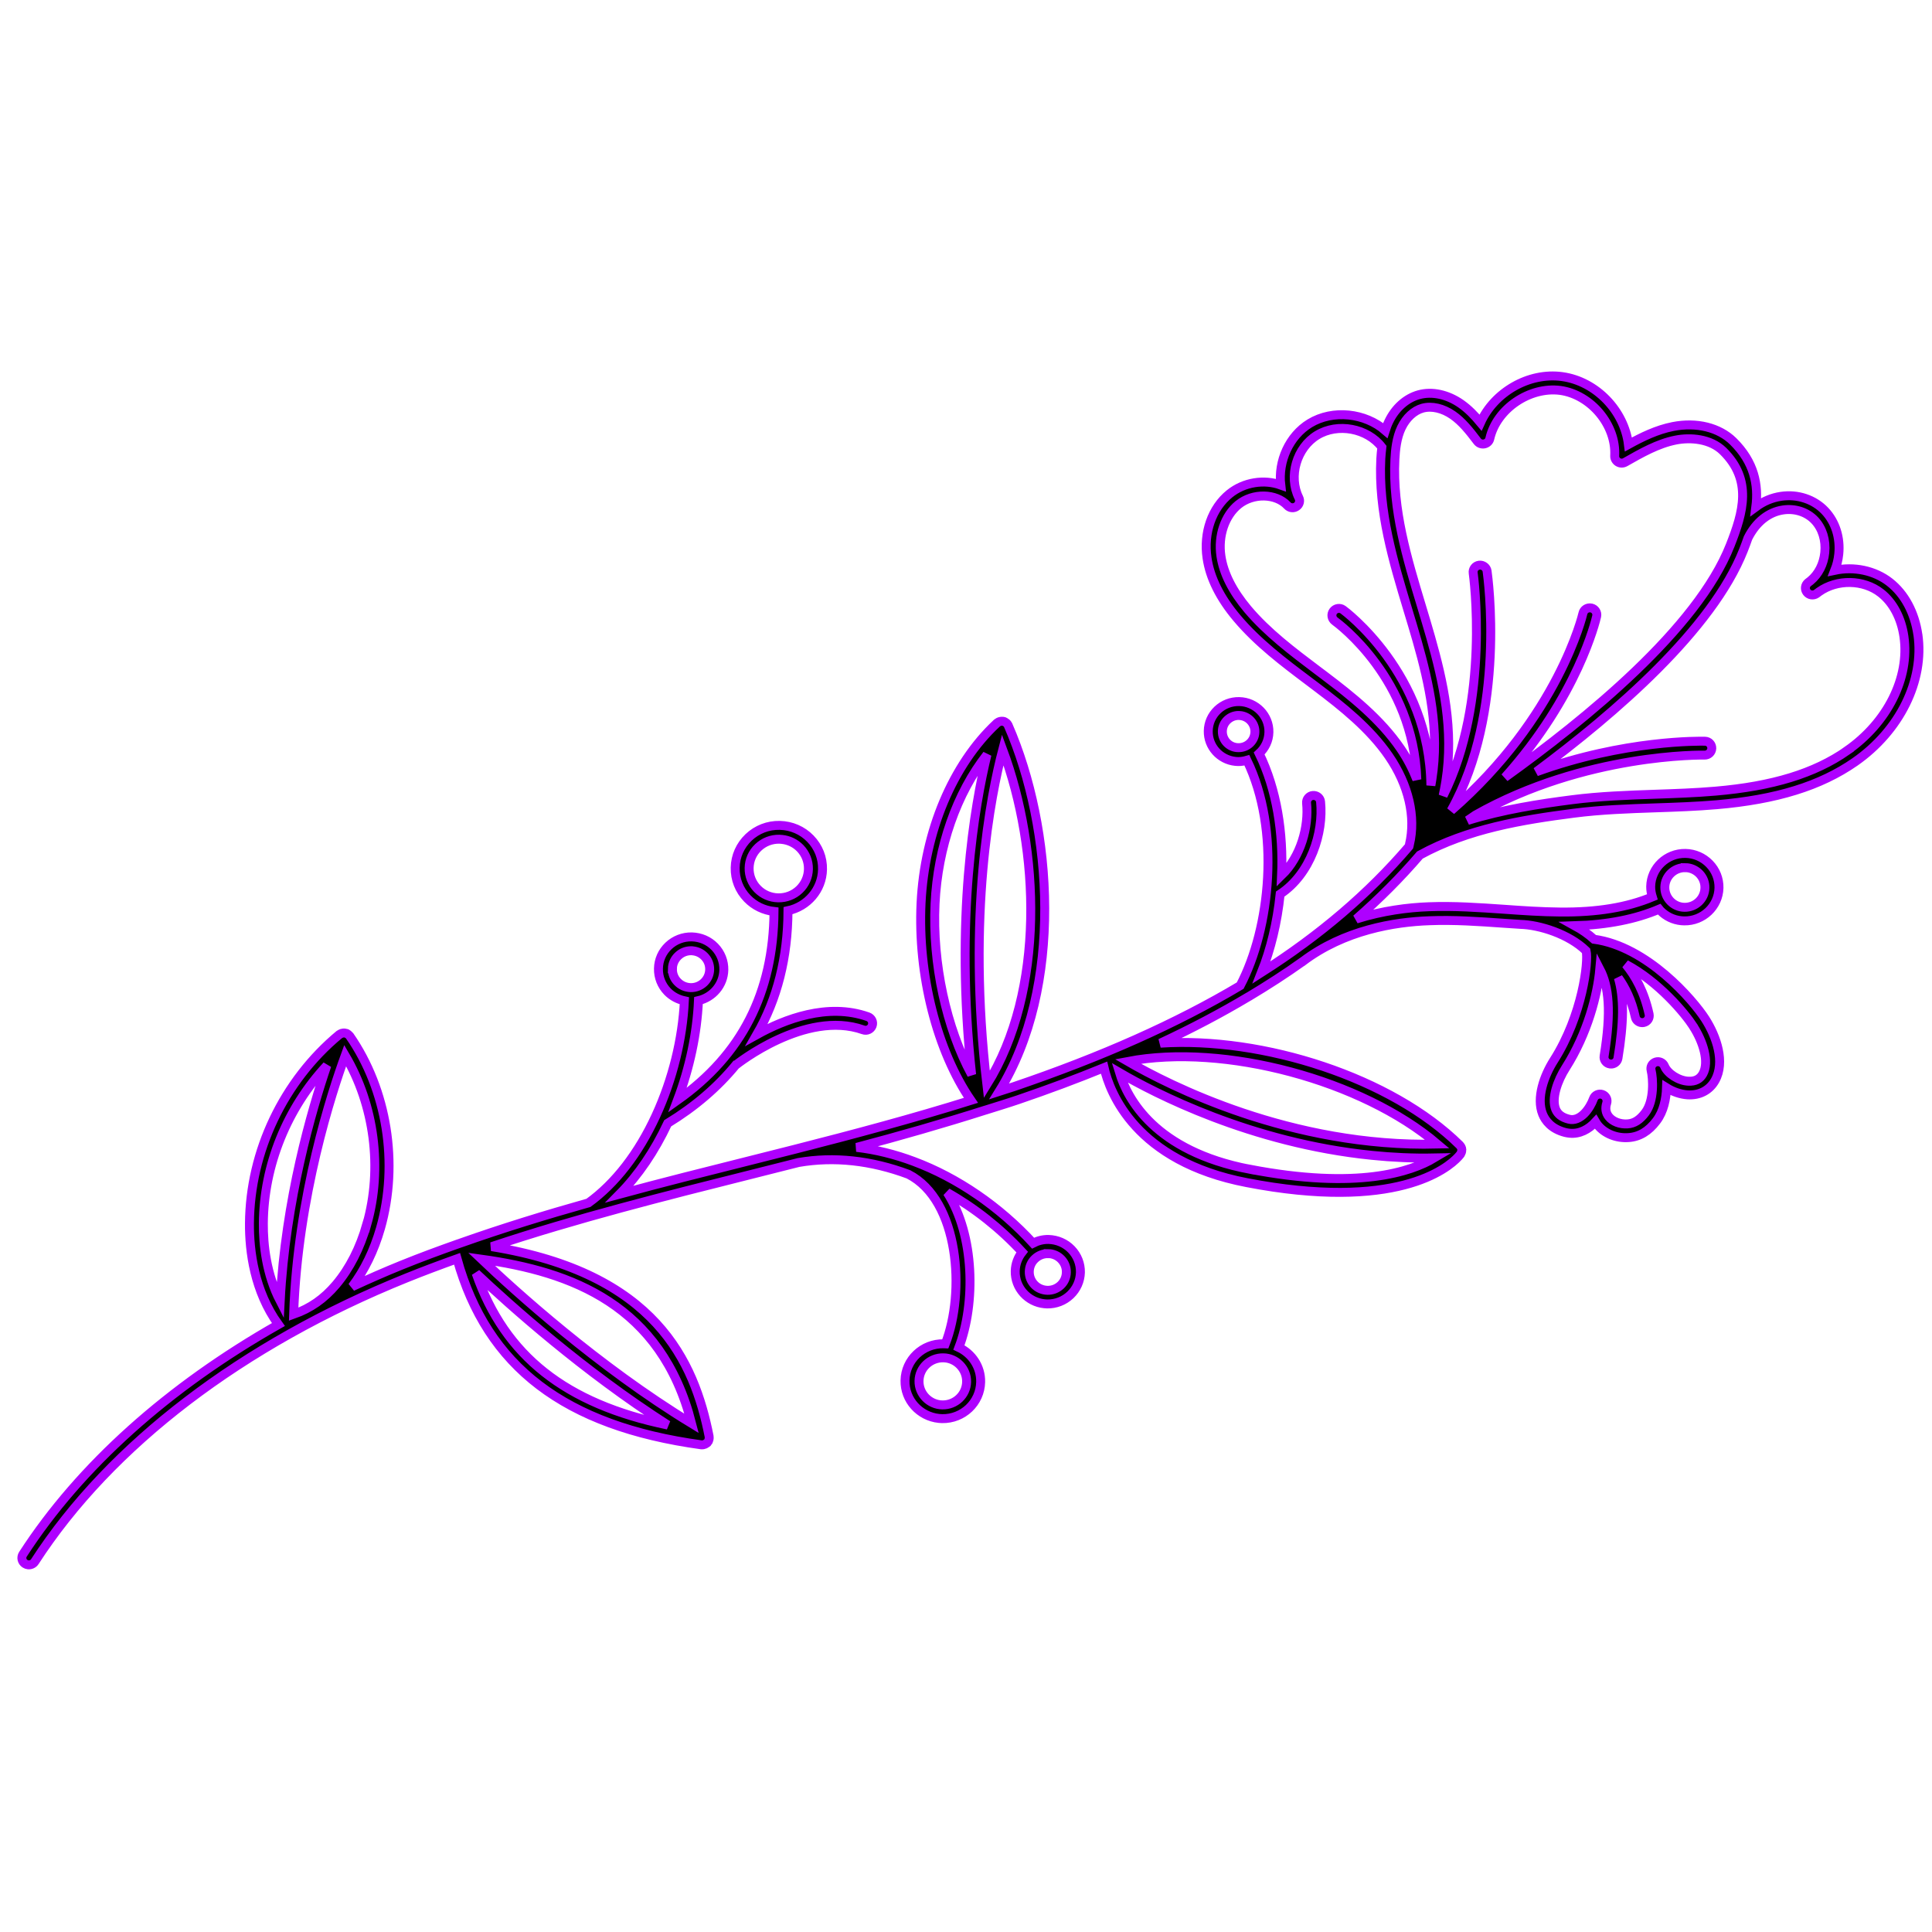
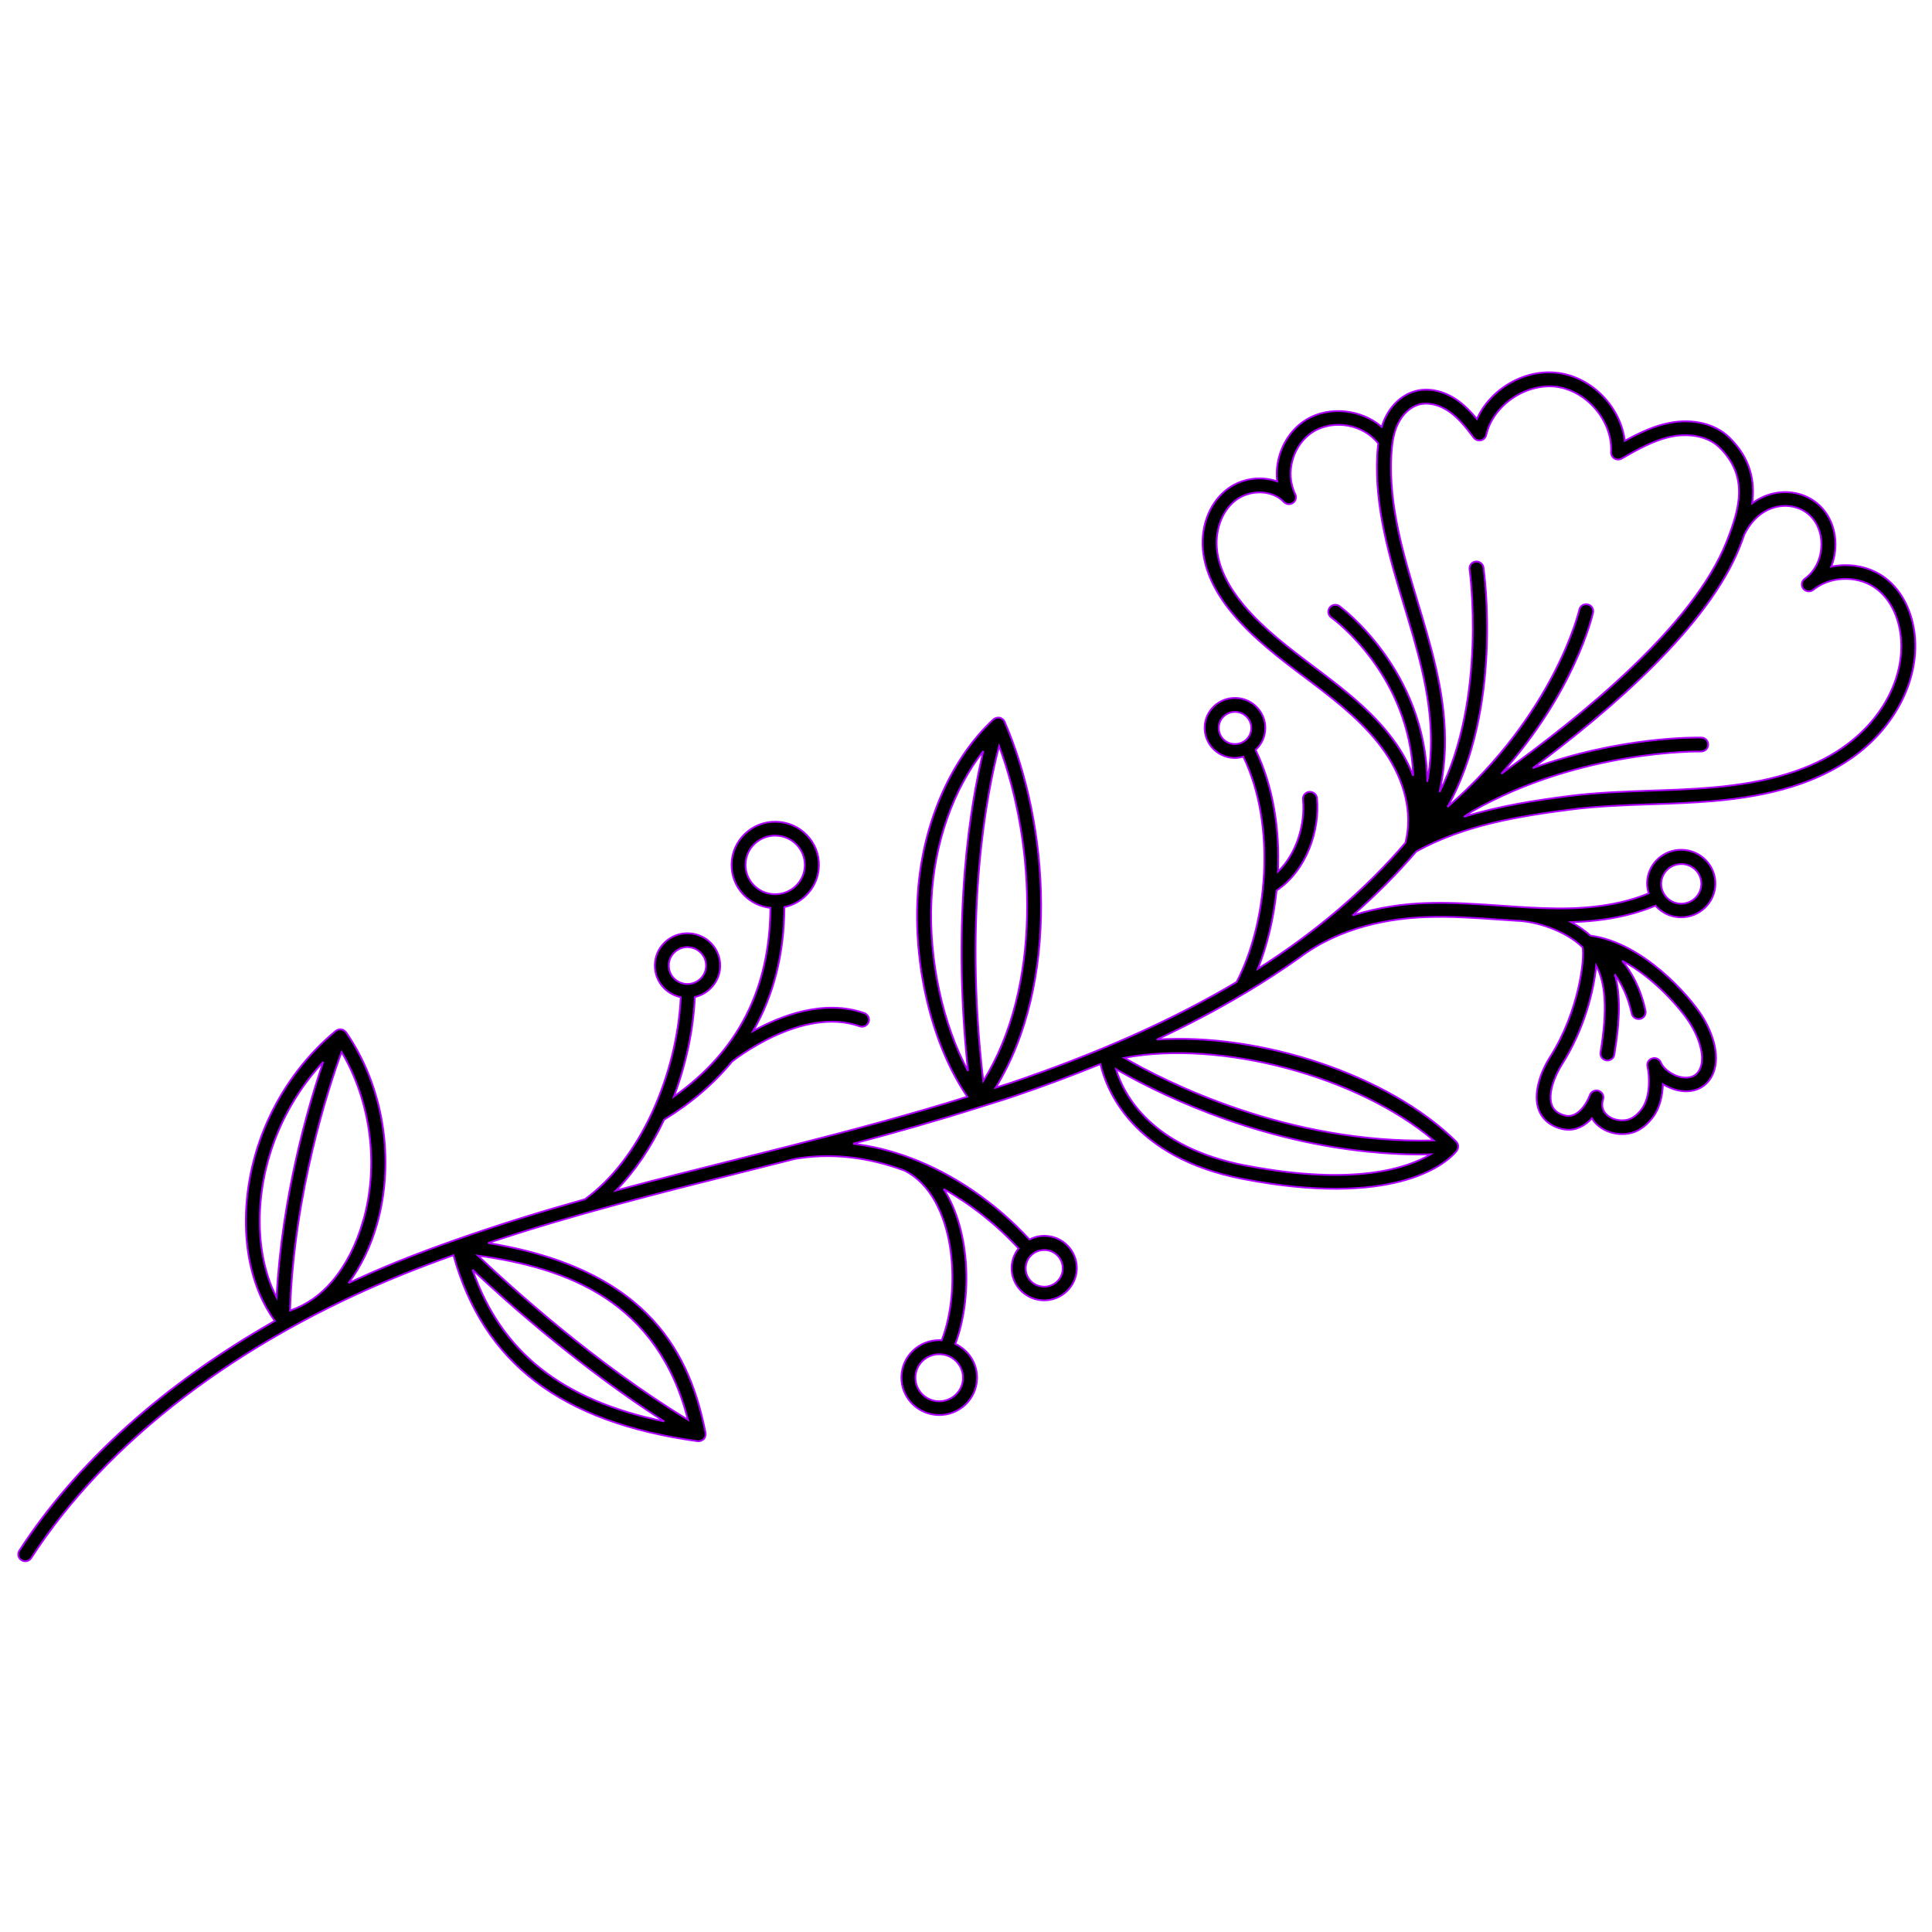
<svg xmlns="http://www.w3.org/2000/svg" version="1.1" width="1080" height="1080" viewBox="0 0 1080 1080" xml:space="preserve">
  <defs>
</defs>
-   <g transform="matrix(1 0 0 1 540 540)" id="69418eed-303e-4fae-a3c1-fa9d26a0464c">
+   <g transform="matrix(1 0 0 1 540 540)" id="3ff1d484-f7e5-4dde-bfe1-7fdb47c65695">
    <rect style="stroke: none; stroke-width: 1; stroke-dasharray: none; stroke-linecap: butt; stroke-dashoffset: 0; stroke-linejoin: miter; stroke-miterlimit: 4; fill: rgb(255,255,255); fill-rule: nonzero; opacity: 1; visibility: hidden;" vector-effect="non-scaling-stroke" x="-540" y="-540" rx="0" ry="0" width="1080" height="1080" />
  </g>
-   <g transform="matrix(1 0 0 1 540 540)" id="294f61e2-9179-4281-b68e-f656ab9a18ba">
+   <g transform="matrix(1 0 0 1 540 540)" id="8190b9c1-faad-46d6-8cf3-61885b7e9fdb">
</g>
+   <g transform="matrix(1 0 0 1 540 540)">
+     <rect style="stroke: none; stroke-width: 1; stroke-dasharray: none; stroke-linecap: butt; stroke-dashoffset: 0; stroke-linejoin: miter; stroke-miterlimit: 4; fill: rgb(255,255,255); fill-rule: nonzero; opacity: 1; visibility: hidden;" vector-effect="non-scaling-stroke" x="-540" y="-540" rx="0" ry="0" width="1080" height="1080" />
+   </g>
  <g transform="matrix(1 0 0 1 540 540)">
    <rect style="stroke: none; stroke-width: 1; stroke-dasharray: none; stroke-linecap: butt; stroke-dashoffset: 0; stroke-linejoin: miter; stroke-miterlimit: 4; fill: rgb(255,255,255); fill-rule: nonzero; opacity: 1; visibility: hidden;" vector-effect="non-scaling-stroke" x="-540" y="-540" rx="0" ry="0" width="1080" height="1080" />
  </g>
  <g transform="matrix(1 0 0 1 540 540)">
    <rect style="stroke: none; stroke-width: 1; stroke-dasharray: none; stroke-linecap: butt; stroke-dashoffset: 0; stroke-linejoin: miter; stroke-miterlimit: 4; fill: rgb(255,255,255); fill-rule: nonzero; opacity: 1; visibility: hidden;" vector-effect="non-scaling-stroke" x="-540" y="-540" rx="0" ry="0" width="1080" height="1080" />
  </g>
  <g transform="matrix(1 0 0 1 50 50)">
    <rect style="stroke: none; stroke-width: 1; stroke-dasharray: none; stroke-linecap: butt; stroke-dashoffset: 0; stroke-linejoin: miter; stroke-miterlimit: 4; fill: rgb(255,255,255); fill-opacity: 0; fill-rule: nonzero; opacity: 1;" vector-effect="non-scaling-stroke" x="-50" y="-50" rx="0" ry="0" width="100" height="100" />
  </g>
  <g transform="matrix(1 0 0 1 540 540)">
    <rect style="stroke: none; stroke-width: 1; stroke-dasharray: none; stroke-linecap: butt; stroke-dashoffset: 0; stroke-linejoin: miter; stroke-miterlimit: 4; fill: rgb(255,255,255); fill-rule: nonzero; opacity: 1; visibility: hidden;" vector-effect="non-scaling-stroke" x="-540" y="-540" rx="0" ry="0" width="1080" height="1080" />
  </g>
-   <g transform="matrix(14.14 0 0 14.14 542.48 542.48)">
-     <path style="stroke: rgb(174,0,255); stroke-width: 5; stroke-dasharray: none; stroke-linecap: butt; stroke-dashoffset: 0; stroke-linejoin: miter; stroke-miterlimit: 4; fill: rgb(0,0,0); fill-rule: nonzero; opacity: 1;" vector-effect="non-scaling-stroke" transform=" translate(-37.5, -23.5)" d="M 74.956 10.229 C 74.829 9.355 74.434 8.616 73.841 8.152 C 73.24 7.681 72.421 7.522 71.672 7.681 C 71.751 7.481 71.805 7.267 71.828 7.043 C 71.895 6.393 71.697 5.77 71.285 5.334 C 70.855 4.878 70.206 4.66 69.549 4.756 C 69.183 4.81 68.848 4.954 68.55 5.174 C 68.661 4.3 68.49 3.407 67.654 2.583 C 67.097 2.034 66.207 1.814 65.275 1.997 C 64.638 2.122 64.05 2.41 63.513 2.706 C 63.351 1.386 62.246 0.212 60.897 0.024 C 59.57 -0.161 58.203 0.646 57.665 1.842 C 57.43 1.559 57.188 1.308 56.893 1.1 C 56.361 0.728 55.753 0.596 55.227 0.74 C 54.728 0.878 54.293 1.265 54.038 1.801 C 53.981 1.916 53.94 2.036 53.902 2.155 C 53.104 1.46 51.833 1.314 50.918 1.869 C 50.098 2.369 49.657 3.374 49.768 4.31 C 49.119 4.076 48.32 4.189 47.742 4.658 C 47.047 5.221 46.706 6.194 46.854 7.195 C 46.968 7.975 47.365 8.773 48.033 9.566 C 48.853 10.541 49.884 11.319 50.878 12.067 L 51.161 12.281 C 52.209 13.073 53.295 13.938 54.042 15.028 C 54.826 16.17 55.115 17.434 54.855 18.522 C 54.851 18.532 54.849 18.547 54.847 18.559 C 54.842 18.572 54.842 18.586 54.838 18.598 C 53.243 20.461 51.319 22.107 49.007 23.579 C 49.37 22.668 49.63 21.601 49.745 20.482 C 50.951 19.684 51.467 18.064 51.342 16.83 C 51.328 16.68 51.194 16.571 51.038 16.583 C 50.887 16.597 50.774 16.733 50.789 16.883 C 50.883 17.817 50.562 19.001 49.801 19.738 C 49.874 18.072 49.614 16.355 48.915 14.923 C 49.146 14.712 49.294 14.413 49.3 14.08 C 49.314 13.426 48.784 12.883 48.125 12.871 C 47.804 12.865 47.501 12.982 47.27 13.2 C 47.039 13.42 46.908 13.714 46.902 14.031 C 46.889 14.652 47.363 15.174 47.979 15.236 C 48.01 15.24 48.044 15.242 48.077 15.242 C 48.2 15.244 48.316 15.224 48.43 15.191 C 49.766 17.946 49.362 21.821 48.164 24.101 C 45.645 25.601 42.69 26.917 39.209 28.097 C 39.021 28.161 38.828 28.216 38.639 28.278 C 41.182 24.171 40.773 17.887 38.992 13.809 C 38.992 13.809 38.99 13.807 38.99 13.805 C 38.974 13.768 38.949 13.737 38.917 13.71 C 38.909 13.702 38.897 13.7 38.888 13.694 C 38.87 13.681 38.853 13.667 38.83 13.659 C 38.824 13.657 38.815 13.659 38.809 13.657 C 38.803 13.657 38.799 13.65 38.795 13.65 C 38.784 13.65 38.776 13.65 38.768 13.65 C 38.738 13.646 38.709 13.648 38.682 13.655 C 38.67 13.657 38.659 13.659 38.649 13.663 C 38.62 13.673 38.593 13.688 38.568 13.708 C 38.562 13.712 38.553 13.714 38.549 13.718 C 38.545 13.722 38.541 13.727 38.537 13.731 C 38.537 13.731 38.532 13.735 38.531 13.737 C 36.8 15.353 35.685 18.004 35.548 20.834 C 35.411 23.676 36.18 26.684 37.52 28.636 C 35.23 29.351 32.9 29.974 30.592 30.561 C 29.947 30.725 29.3 30.888 28.662 31.048 C 26.998 31.465 25.313 31.887 23.631 32.343 C 24.369 31.595 25.014 30.647 25.532 29.543 C 26.611 28.883 27.505 28.113 28.219 27.244 C 28.221 27.244 28.225 27.241 28.227 27.239 C 28.254 27.217 30.974 25.041 33.26 25.849 C 33.404 25.903 33.564 25.827 33.616 25.683 C 33.668 25.541 33.593 25.383 33.447 25.331 C 31.854 24.768 30.151 25.428 29.053 26.038 C 29.866 24.624 30.278 22.987 30.288 21.138 C 31.052 20.976 31.636 20.313 31.652 19.507 C 31.663 19.051 31.492 18.619 31.172 18.29 C 30.854 17.961 30.425 17.776 29.962 17.765 C 29.5 17.755 29.063 17.924 28.73 18.24 C 28.398 18.557 28.208 18.981 28.2 19.437 C 28.19 19.894 28.36 20.326 28.68 20.655 C 28.963 20.947 29.334 21.124 29.735 21.169 C 29.71 24.381 28.458 26.832 25.919 28.63 C 26.401 27.352 26.69 25.991 26.748 24.694 C 27.31 24.564 27.738 24.075 27.751 23.478 C 27.757 23.137 27.63 22.814 27.391 22.567 C 27.152 22.32 26.834 22.185 26.484 22.174 C 26.139 22.168 25.812 22.294 25.563 22.53 C 25.313 22.767 25.172 23.085 25.166 23.427 C 25.159 23.768 25.286 24.091 25.525 24.338 C 25.708 24.525 25.939 24.646 26.191 24.7 C 26.118 26.209 25.725 27.811 25.066 29.242 C 24.381 30.731 23.46 31.922 22.399 32.689 C 20.696 33.168 18.999 33.691 17.331 34.281 C 17.31 34.285 17.289 34.293 17.271 34.301 C 16.509 34.571 15.755 34.848 15.008 35.151 C 14.342 35.42 13.693 35.706 13.057 36.002 C 13.542 35.354 13.922 34.583 14.178 33.691 C 14.906 31.136 14.44 28.222 12.959 26.088 C 12.955 26.082 12.947 26.078 12.943 26.071 C 12.93 26.055 12.915 26.043 12.899 26.03 C 12.884 26.02 12.872 26.01 12.855 26.002 C 12.849 25.997 12.843 25.991 12.834 25.989 C 12.822 25.985 12.809 25.985 12.797 25.983 C 12.787 25.981 12.776 25.973 12.766 25.973 C 12.76 25.973 12.753 25.973 12.747 25.973 C 12.722 25.973 12.699 25.973 12.676 25.979 C 12.666 25.979 12.658 25.981 12.647 25.985 C 12.622 25.993 12.599 26.006 12.576 26.02 C 12.568 26.024 12.56 26.026 12.552 26.032 C 10.347 27.86 9.018 30.651 8.997 33.497 C 8.989 34.608 9.191 36.183 10.141 37.499 C 5.794 39.967 2.298 43.095 0.044 46.578 C -0.04 46.706 -0.002 46.876 0.129 46.957 C 0.166 46.981 0.208 46.994 0.249 46.998 C 0.351 47.008 0.453 46.963 0.512 46.872 C 3.496 42.26 8.716 38.274 15.212 35.654 C 15.869 35.389 16.534 35.14 17.204 34.9 C 18.392 39.169 21.464 41.513 26.861 42.254 C 26.863 42.254 26.867 42.254 26.871 42.254 C 26.919 42.258 26.967 42.247 27.01 42.229 C 27.023 42.223 27.033 42.215 27.046 42.206 C 27.064 42.194 27.085 42.186 27.102 42.169 C 27.11 42.161 27.112 42.147 27.121 42.136 C 27.127 42.128 27.135 42.126 27.139 42.118 C 27.146 42.105 27.148 42.091 27.152 42.079 C 27.158 42.064 27.162 42.052 27.166 42.038 C 27.173 42.009 27.173 41.98 27.171 41.951 C 27.171 41.943 27.173 41.935 27.171 41.927 C 26.584 38.955 25.053 35.473 18.573 34.419 C 21.94 33.294 25.411 32.424 28.797 31.574 C 29.427 31.416 30.066 31.254 30.704 31.093 C 32.108 30.851 33.568 31.009 35.049 31.56 C 37.062 32.592 37.303 36.24 36.505 38.268 C 36.482 38.268 36.461 38.26 36.44 38.26 C 35.615 38.243 34.93 38.893 34.914 39.708 C 34.897 40.483 35.49 41.133 36.257 41.211 C 36.297 41.215 36.338 41.217 36.378 41.219 C 37.204 41.236 37.888 40.586 37.904 39.771 C 37.917 39.171 37.561 38.649 37.045 38.406 C 37.707 36.662 37.669 33.972 36.584 32.282 C 37.663 32.891 38.678 33.693 39.545 34.632 C 39.381 34.842 39.277 35.101 39.271 35.385 C 39.256 36.053 39.768 36.613 40.427 36.678 C 40.463 36.683 40.496 36.685 40.531 36.685 C 40.874 36.691 41.201 36.565 41.45 36.329 C 41.698 36.092 41.839 35.776 41.848 35.436 C 41.854 35.097 41.727 34.774 41.49 34.528 C 41.253 34.283 40.935 34.145 40.587 34.135 C 40.367 34.131 40.161 34.186 39.976 34.281 C 38.651 32.837 36.987 31.694 35.265 31.052 C 34.506 30.766 33.751 30.583 33.002 30.495 C 34.706 30.044 36.405 29.559 38.085 29.024 C 38.087 29.024 38.092 29.024 38.094 29.022 C 38.526 28.885 38.961 28.755 39.389 28.609 C 40.581 28.204 41.706 27.782 42.782 27.344 C 43.008 28.325 44.025 31.044 48.426 31.889 C 49.15 32.029 49.816 32.126 50.427 32.187 C 55.435 32.691 56.814 30.849 56.877 30.76 C 56.885 30.748 56.887 30.735 56.893 30.723 C 56.899 30.711 56.908 30.698 56.912 30.684 C 56.92 30.659 56.922 30.635 56.922 30.61 C 56.922 30.602 56.926 30.596 56.926 30.587 C 56.926 30.587 56.926 30.585 56.926 30.583 C 56.924 30.548 56.914 30.515 56.899 30.485 C 56.895 30.476 56.889 30.472 56.885 30.464 C 56.872 30.445 56.862 30.425 56.845 30.408 C 54.156 27.749 49.079 26.108 45.009 26.376 C 46.251 25.796 47.409 25.187 48.486 24.543 C 48.497 24.539 48.505 24.533 48.516 24.527 C 49.256 24.083 49.965 23.626 50.633 23.149 C 50.633 23.149 50.633 23.149 50.635 23.149 C 52.274 21.905 54.262 21.584 55.643 21.535 C 56.614 21.496 57.609 21.566 58.569 21.634 C 58.784 21.648 59.004 21.662 59.22 21.677 C 59.225 21.677 59.229 21.679 59.233 21.679 C 59.996 21.695 61.165 22.065 61.835 22.721 C 61.835 22.721 61.839 22.726 61.841 22.728 C 61.939 23.149 61.702 25.267 60.564 27.054 C 60.179 27.659 59.861 28.537 60.121 29.183 C 60.223 29.434 60.46 29.765 61.017 29.907 C 61.074 29.921 61.128 29.929 61.182 29.935 C 61.585 29.977 61.941 29.783 62.213 29.487 C 62.238 29.53 62.267 29.571 62.298 29.613 C 62.569 29.952 63.037 30.143 63.517 30.108 C 63.948 30.079 64.31 29.861 64.624 29.444 C 64.909 29.068 65.004 28.57 65.019 28.138 C 65.269 28.294 65.566 28.399 65.851 28.418 C 66.325 28.447 66.722 28.239 66.941 27.846 C 67.342 27.126 67.001 26.119 66.548 25.413 C 66.073 24.677 64.26 22.549 62.153 22.267 C 61.93 22.063 61.672 21.887 61.394 21.734 C 62.694 21.695 63.79 21.477 64.73 21.078 C 64.744 21.095 64.757 21.115 64.771 21.132 C 64.996 21.362 65.287 21.504 65.605 21.535 C 65.643 21.539 65.678 21.541 65.716 21.541 C 66.458 21.555 67.076 20.969 67.093 20.235 C 67.099 19.879 66.966 19.542 66.716 19.285 C 66.466 19.028 66.132 18.882 65.77 18.874 C 65.025 18.859 64.409 19.445 64.393 20.18 C 64.391 20.324 64.416 20.461 64.457 20.595 C 63.461 21.008 62.267 21.206 60.809 21.191 C 60.075 21.185 59.327 21.134 58.605 21.082 C 57.627 21.015 56.619 20.943 55.618 20.982 C 54.807 21.011 53.792 21.138 52.752 21.467 C 53.665 20.669 54.505 19.828 55.269 18.938 C 57.17 17.895 59.318 17.547 61.358 17.284 C 62.423 17.146 63.523 17.109 64.586 17.072 C 65.375 17.046 66.192 17.017 66.995 16.949 C 69.362 16.747 71.1 16.209 72.471 15.255 C 74.243 14.019 75.218 12.042 74.956 10.218 L 74.956 10.229 Z M 48.089 14.693 C 47.734 14.691 47.451 14.395 47.459 14.043 C 47.463 13.873 47.532 13.714 47.657 13.597 C 47.782 13.48 47.944 13.416 48.116 13.42 C 48.135 13.42 48.152 13.42 48.168 13.424 C 48.499 13.457 48.753 13.737 48.746 14.07 C 48.74 14.422 48.445 14.701 48.089 14.693 Z M 28.751 19.448 C 28.757 19.139 28.884 18.849 29.111 18.635 C 29.338 18.421 29.633 18.306 29.947 18.312 C 29.98 18.312 30.012 18.314 30.045 18.319 C 30.322 18.347 30.575 18.469 30.769 18.668 C 30.985 18.892 31.101 19.184 31.095 19.495 C 31.089 19.803 30.96 20.093 30.735 20.307 C 30.509 20.521 30.213 20.636 29.899 20.63 C 29.585 20.624 29.294 20.496 29.078 20.274 C 28.861 20.05 28.745 19.758 28.751 19.448 Z M 25.717 23.435 C 25.721 23.24 25.802 23.059 25.944 22.925 C 26.085 22.789 26.272 22.717 26.47 22.721 C 26.491 22.721 26.509 22.721 26.53 22.726 C 26.705 22.744 26.863 22.82 26.985 22.946 C 27.123 23.085 27.195 23.27 27.191 23.466 C 27.183 23.867 26.846 24.188 26.439 24.18 C 26.241 24.173 26.058 24.095 25.923 23.955 C 25.785 23.816 25.713 23.63 25.719 23.435 L 25.717 23.435 Z M 13.635 33.538 C 13.367 34.478 12.959 35.278 12.423 35.916 C 11.938 36.489 11.406 36.857 10.744 37.092 C 10.9 32.426 12.265 28.28 12.782 26.865 C 13.935 28.817 14.27 31.319 13.637 33.54 L 13.635 33.538 Z M 12.057 27.258 C 11.464 28.996 10.42 32.559 10.212 36.569 C 9.667 35.513 9.54 34.357 9.546 33.499 C 9.563 31.2 10.486 28.944 12.057 27.258 Z M 17.959 35.475 C 19.292 36.734 22.218 39.35 25.536 41.472 C 21.488 40.635 19.095 38.737 17.959 35.475 Z M 26.476 41.408 C 22.778 39.157 19.467 36.148 18.171 34.916 C 21.724 35.41 25.276 36.715 26.476 41.408 Z M 37.349 39.765 C 37.339 40.277 36.908 40.687 36.388 40.676 C 35.875 40.668 35.456 40.24 35.467 39.726 C 35.477 39.214 35.908 38.805 36.428 38.815 C 36.941 38.821 37.359 39.251 37.349 39.765 Z M 40.575 34.694 C 40.596 34.694 40.614 34.694 40.635 34.698 C 40.808 34.715 40.968 34.793 41.089 34.918 C 41.224 35.058 41.297 35.241 41.292 35.436 C 41.288 35.63 41.209 35.811 41.068 35.944 C 40.926 36.078 40.741 36.15 40.544 36.146 C 40.348 36.14 40.165 36.064 40.03 35.924 C 39.895 35.784 39.822 35.601 39.826 35.406 C 39.83 35.212 39.909 35.031 40.051 34.898 C 40.192 34.764 40.377 34.692 40.575 34.696 L 40.575 34.694 Z M 38.15 28.013 C 37.355 21.27 38.314 16.538 38.776 14.773 C 40.244 18.72 40.463 24.309 38.15 28.013 Z M 38.154 14.969 C 37.672 16.949 36.879 21.424 37.547 27.618 C 36.553 25.784 35.987 23.225 36.101 20.86 C 36.209 18.613 36.96 16.492 38.154 14.969 Z M 65.761 19.435 C 65.782 19.435 65.805 19.435 65.826 19.439 C 66.234 19.48 66.548 19.826 66.537 20.235 C 66.529 20.667 66.165 21.012 65.728 21.004 C 65.518 21.002 65.318 20.914 65.173 20.764 C 65.025 20.611 64.948 20.414 64.952 20.204 C 64.961 19.773 65.325 19.427 65.761 19.437 L 65.761 19.435 Z M 66.08 25.718 C 66.458 26.306 66.722 27.114 66.456 27.589 C 66.34 27.797 66.148 27.893 65.886 27.879 C 65.499 27.865 65.056 27.575 64.938 27.281 C 64.884 27.147 64.736 27.077 64.595 27.12 C 64.455 27.163 64.374 27.305 64.409 27.447 C 64.489 27.772 64.541 28.646 64.179 29.123 C 63.96 29.413 63.744 29.549 63.478 29.567 C 63.18 29.588 62.889 29.475 62.735 29.279 C 62.617 29.129 62.59 28.95 62.654 28.747 C 62.7 28.605 62.623 28.451 62.48 28.403 C 62.336 28.356 62.18 28.43 62.13 28.572 C 61.989 28.961 61.61 29.497 61.155 29.38 C 60.884 29.312 60.716 29.183 60.635 28.985 C 60.462 28.558 60.71 27.856 61.032 27.352 C 61.903 25.985 62.292 24.451 62.382 23.449 C 62.739 24.136 62.841 25.111 62.552 26.884 C 62.527 27.034 62.631 27.174 62.781 27.198 C 62.787 27.198 62.791 27.198 62.798 27.2 C 62.943 27.215 63.076 27.116 63.099 26.97 C 63.328 25.574 63.345 24.581 63.114 23.793 C 63.386 24.171 63.638 24.675 63.786 25.348 C 63.811 25.467 63.913 25.551 64.029 25.563 C 64.056 25.566 64.087 25.563 64.116 25.559 C 64.266 25.529 64.362 25.383 64.331 25.232 C 64.139 24.346 63.781 23.711 63.409 23.26 C 64.713 23.949 65.747 25.199 66.08 25.714 L 66.08 25.718 Z M 54.541 2.038 C 54.726 1.651 55.038 1.363 55.375 1.271 C 55.735 1.172 56.182 1.275 56.571 1.548 C 56.937 1.803 57.226 2.167 57.54 2.581 C 57.606 2.667 57.715 2.706 57.821 2.683 C 57.927 2.661 58.01 2.581 58.033 2.476 C 58.301 1.293 59.607 0.413 60.818 0.569 C 62.032 0.736 63.037 1.945 62.97 3.154 C 62.964 3.255 63.016 3.35 63.101 3.403 C 63.189 3.457 63.297 3.457 63.386 3.407 C 64.019 3.047 64.672 2.673 65.379 2.533 C 65.957 2.418 66.754 2.474 67.257 2.969 C 68.419 4.115 68.053 5.384 67.538 6.689 C 66.231 10 61.839 13.564 58.628 15.869 C 61.519 12.647 62.219 9.663 62.257 9.499 C 62.29 9.35 62.194 9.204 62.045 9.172 C 61.893 9.141 61.747 9.233 61.714 9.381 C 61.704 9.427 60.753 13.484 56.504 17.181 C 58.69 13.28 57.96 7.969 57.925 7.711 C 57.902 7.561 57.758 7.459 57.611 7.479 C 57.459 7.5 57.353 7.639 57.376 7.79 C 57.384 7.849 58.07 12.855 56.188 16.591 C 56.232 16.388 56.267 16.194 56.294 16.028 C 56.617 13.994 56.194 12.084 55.693 10.321 C 55.575 9.908 55.452 9.494 55.327 9.083 C 54.763 7.216 54.179 5.283 54.281 3.292 C 54.3 2.922 54.345 2.445 54.541 2.036 L 54.541 2.038 Z M 51.5 11.847 L 51.215 11.633 C 50.244 10.901 49.239 10.144 48.459 9.217 C 47.858 8.501 47.503 7.796 47.403 7.117 C 47.284 6.317 47.557 5.519 48.093 5.083 C 48.669 4.617 49.576 4.633 50.03 5.12 C 50.123 5.221 50.277 5.238 50.392 5.159 C 50.506 5.083 50.545 4.935 50.483 4.812 C 50.063 3.965 50.396 2.832 51.207 2.338 C 52.018 1.844 53.189 2.062 53.765 2.813 C 53.746 2.973 53.732 3.128 53.724 3.265 C 53.617 5.351 54.216 7.329 54.792 9.241 C 54.917 9.651 55.04 10.062 55.157 10.471 C 55.641 12.174 56.049 14.014 55.743 15.943 C 55.73 16.02 55.718 16.1 55.703 16.184 C 55.654 11.758 52.272 9.268 52.23 9.239 C 52.108 9.151 51.933 9.178 51.843 9.301 C 51.754 9.424 51.781 9.595 51.904 9.686 C 52.053 9.795 55.009 11.981 55.148 15.95 C 54.984 15.532 54.772 15.119 54.499 14.72 C 53.705 13.562 52.58 12.665 51.496 11.845 L 51.5 11.847 Z M 48.53 31.358 C 44.791 30.641 43.705 28.568 43.395 27.542 C 44.77 28.344 48.584 30.328 53.38 30.811 C 54.175 30.892 54.994 30.931 55.834 30.914 C 54.926 31.457 52.819 32.181 48.53 31.356 L 48.53 31.358 Z M 55.959 30.365 C 50.173 30.507 45.334 28.031 43.724 27.098 C 47.526 26.372 52.975 27.828 55.959 30.365 Z M 72.153 14.816 C 70.867 15.711 69.212 16.219 66.949 16.412 C 66.161 16.48 65.352 16.507 64.57 16.534 C 63.494 16.571 62.382 16.61 61.29 16.75 C 59.982 16.918 58.549 17.138 57.155 17.57 C 57.257 17.5 57.361 17.43 57.469 17.356 C 61.806 14.905 66.471 14.985 66.523 14.987 C 66.677 14.991 66.803 14.872 66.808 14.72 C 66.812 14.568 66.695 14.44 66.537 14.438 C 66.365 14.434 63.349 14.38 59.871 15.647 C 63.008 13.313 66.826 10.017 68.06 6.889 C 68.122 6.731 68.184 6.568 68.24 6.404 C 68.557 5.774 69.05 5.379 69.628 5.295 C 70.104 5.225 70.572 5.379 70.878 5.704 C 71.181 6.025 71.325 6.492 71.275 6.983 C 71.229 7.436 71.025 7.835 70.711 8.094 C 70.678 8.119 70.645 8.143 70.612 8.17 C 70.495 8.265 70.476 8.431 70.566 8.548 C 70.657 8.666 70.826 8.69 70.948 8.606 C 70.984 8.581 71.019 8.555 71.052 8.528 C 71.76 8.026 72.81 8.04 73.494 8.579 C 73.975 8.958 74.299 9.57 74.405 10.305 C 74.64 11.927 73.754 13.698 72.151 14.814 L 72.153 14.816 Z" stroke-linecap="round" />
+   <g transform="matrix(14.14 0 0 14.14 540.46 540.46)">
+     <path style="stroke: rgb(174,0,255); stroke-width: 1; stroke-dasharray: none; stroke-linecap: butt; stroke-dashoffset: 0; stroke-linejoin: miter; stroke-miterlimit: 4; fill: rgb(0,0,0); fill-rule: nonzero; opacity: 1;" vector-effect="non-scaling-stroke" transform=" translate(-37.5, -23.5)" d="M 74.956 10.229 C 74.829 9.355 74.434 8.616 73.841 8.152 C 73.24 7.681 72.421 7.522 71.672 7.681 C 71.751 7.481 71.805 7.267 71.828 7.043 C 71.895 6.393 71.697 5.77 71.285 5.334 C 70.855 4.878 70.206 4.66 69.549 4.756 C 69.183 4.81 68.848 4.954 68.55 5.174 C 68.661 4.3 68.49 3.407 67.654 2.583 C 67.097 2.034 66.207 1.814 65.275 1.997 C 64.638 2.122 64.05 2.41 63.513 2.706 C 63.351 1.386 62.246 0.212 60.897 0.024 C 59.57 -0.161 58.203 0.646 57.665 1.842 C 57.43 1.559 57.188 1.308 56.893 1.1 C 56.361 0.728 55.753 0.596 55.227 0.74 C 54.728 0.878 54.293 1.265 54.038 1.801 C 53.981 1.916 53.94 2.036 53.902 2.155 C 53.104 1.46 51.833 1.314 50.918 1.869 C 50.098 2.369 49.657 3.374 49.768 4.31 C 49.119 4.076 48.32 4.189 47.742 4.658 C 47.047 5.221 46.706 6.194 46.854 7.195 C 46.968 7.975 47.365 8.773 48.033 9.566 C 48.853 10.541 49.884 11.319 50.878 12.067 L 51.161 12.281 C 52.209 13.073 53.295 13.938 54.042 15.028 C 54.826 16.17 55.115 17.434 54.855 18.522 C 54.851 18.532 54.849 18.547 54.847 18.559 C 54.842 18.572 54.842 18.586 54.838 18.598 C 53.243 20.461 51.319 22.107 49.007 23.579 C 49.37 22.668 49.63 21.601 49.745 20.482 C 50.951 19.684 51.467 18.064 51.342 16.83 C 51.328 16.68 51.194 16.571 51.038 16.583 C 50.887 16.597 50.774 16.733 50.789 16.883 C 50.883 17.817 50.562 19.001 49.801 19.738 C 49.874 18.072 49.614 16.355 48.915 14.923 C 49.146 14.712 49.294 14.413 49.3 14.08 C 49.314 13.426 48.784 12.883 48.125 12.871 C 47.804 12.865 47.501 12.982 47.27 13.2 C 47.039 13.42 46.908 13.714 46.902 14.031 C 46.889 14.652 47.363 15.174 47.979 15.236 C 48.01 15.24 48.044 15.242 48.077 15.242 C 48.2 15.244 48.316 15.224 48.43 15.191 C 49.766 17.946 49.362 21.821 48.164 24.101 C 45.645 25.601 42.69 26.917 39.209 28.097 C 39.021 28.161 38.828 28.216 38.639 28.278 C 41.182 24.171 40.773 17.887 38.992 13.809 C 38.992 13.809 38.99 13.807 38.99 13.805 C 38.974 13.768 38.949 13.737 38.917 13.71 C 38.909 13.702 38.897 13.7 38.888 13.694 C 38.87 13.681 38.853 13.667 38.83 13.659 C 38.824 13.657 38.815 13.659 38.809 13.657 C 38.803 13.657 38.799 13.65 38.795 13.65 C 38.784 13.65 38.776 13.65 38.768 13.65 C 38.738 13.646 38.709 13.648 38.682 13.655 C 38.67 13.657 38.659 13.659 38.649 13.663 C 38.62 13.673 38.593 13.688 38.568 13.708 C 38.562 13.712 38.553 13.714 38.549 13.718 C 38.545 13.722 38.541 13.727 38.537 13.731 C 38.537 13.731 38.532 13.735 38.531 13.737 C 36.8 15.353 35.685 18.004 35.548 20.834 C 35.411 23.676 36.18 26.684 37.52 28.636 C 35.23 29.351 32.9 29.974 30.592 30.561 C 29.947 30.725 29.3 30.888 28.662 31.048 C 26.998 31.465 25.313 31.887 23.631 32.343 C 24.369 31.595 25.014 30.647 25.532 29.543 C 26.611 28.883 27.505 28.113 28.219 27.244 C 28.221 27.244 28.225 27.241 28.227 27.239 C 28.254 27.217 30.974 25.041 33.26 25.849 C 33.404 25.903 33.564 25.827 33.616 25.683 C 33.668 25.541 33.593 25.383 33.447 25.331 C 31.854 24.768 30.151 25.428 29.053 26.038 C 29.866 24.624 30.278 22.987 30.288 21.138 C 31.052 20.976 31.636 20.313 31.652 19.507 C 31.663 19.051 31.492 18.619 31.172 18.29 C 30.854 17.961 30.425 17.776 29.962 17.765 C 29.5 17.755 29.063 17.924 28.73 18.24 C 28.398 18.557 28.208 18.981 28.2 19.437 C 28.19 19.894 28.36 20.326 28.68 20.655 C 28.963 20.947 29.334 21.124 29.735 21.169 C 29.71 24.381 28.458 26.832 25.919 28.63 C 26.401 27.352 26.69 25.991 26.748 24.694 C 27.31 24.564 27.738 24.075 27.751 23.478 C 27.757 23.137 27.63 22.814 27.391 22.567 C 27.152 22.32 26.834 22.185 26.484 22.174 C 26.139 22.168 25.812 22.294 25.563 22.53 C 25.313 22.767 25.172 23.085 25.166 23.427 C 25.159 23.768 25.286 24.091 25.525 24.338 C 25.708 24.525 25.939 24.646 26.191 24.7 C 26.118 26.209 25.725 27.811 25.066 29.242 C 24.381 30.731 23.46 31.922 22.399 32.689 C 20.696 33.168 18.999 33.691 17.331 34.281 C 17.31 34.285 17.289 34.293 17.271 34.301 C 16.509 34.571 15.755 34.848 15.008 35.151 C 14.342 35.42 13.693 35.706 13.057 36.002 C 13.542 35.354 13.922 34.583 14.178 33.691 C 14.906 31.136 14.44 28.222 12.959 26.088 C 12.955 26.082 12.947 26.078 12.943 26.071 C 12.93 26.055 12.915 26.043 12.899 26.03 C 12.884 26.02 12.872 26.01 12.855 26.002 C 12.849 25.997 12.843 25.991 12.834 25.989 C 12.822 25.985 12.809 25.985 12.797 25.983 C 12.787 25.981 12.776 25.973 12.766 25.973 C 12.76 25.973 12.753 25.973 12.747 25.973 C 12.722 25.973 12.699 25.973 12.676 25.979 C 12.666 25.979 12.658 25.981 12.647 25.985 C 12.622 25.993 12.599 26.006 12.576 26.02 C 12.568 26.024 12.56 26.026 12.552 26.032 C 10.347 27.86 9.018 30.651 8.997 33.497 C 8.989 34.608 9.191 36.183 10.141 37.499 C 5.794 39.967 2.298 43.095 0.044 46.578 C -0.04 46.706 -0.002 46.876 0.129 46.957 C 0.166 46.981 0.208 46.994 0.249 46.998 C 0.351 47.008 0.453 46.963 0.512 46.872 C 3.496 42.26 8.716 38.274 15.212 35.654 C 15.869 35.389 16.534 35.14 17.204 34.9 C 18.392 39.169 21.464 41.513 26.861 42.254 C 26.863 42.254 26.867 42.254 26.871 42.254 C 26.919 42.258 26.967 42.247 27.01 42.229 C 27.023 42.223 27.033 42.215 27.046 42.206 C 27.064 42.194 27.085 42.186 27.102 42.169 C 27.11 42.161 27.112 42.147 27.121 42.136 C 27.127 42.128 27.135 42.126 27.139 42.118 C 27.146 42.105 27.148 42.091 27.152 42.079 C 27.158 42.064 27.162 42.052 27.166 42.038 C 27.173 42.009 27.173 41.98 27.171 41.951 C 27.171 41.943 27.173 41.935 27.171 41.927 C 26.584 38.955 25.053 35.473 18.573 34.419 C 21.94 33.294 25.411 32.424 28.797 31.574 C 29.427 31.416 30.066 31.254 30.704 31.093 C 32.108 30.851 33.568 31.009 35.049 31.56 C 37.062 32.592 37.303 36.24 36.505 38.268 C 36.482 38.268 36.461 38.26 36.44 38.26 C 35.615 38.243 34.93 38.893 34.914 39.708 C 34.897 40.483 35.49 41.133 36.257 41.211 C 36.297 41.215 36.338 41.217 36.378 41.219 C 37.204 41.236 37.888 40.586 37.904 39.771 C 37.917 39.171 37.561 38.649 37.045 38.406 C 37.707 36.662 37.669 33.972 36.584 32.282 C 37.663 32.891 38.678 33.693 39.545 34.632 C 39.381 34.842 39.277 35.101 39.271 35.385 C 39.256 36.053 39.768 36.613 40.427 36.678 C 40.463 36.683 40.496 36.685 40.531 36.685 C 40.874 36.691 41.201 36.565 41.45 36.329 C 41.698 36.092 41.839 35.776 41.848 35.436 C 41.854 35.097 41.727 34.774 41.49 34.528 C 41.253 34.283 40.935 34.145 40.587 34.135 C 40.367 34.131 40.161 34.186 39.976 34.281 C 38.651 32.837 36.987 31.694 35.265 31.052 C 34.506 30.766 33.751 30.583 33.002 30.495 C 34.706 30.044 36.405 29.559 38.085 29.024 C 38.087 29.024 38.092 29.024 38.094 29.022 C 38.526 28.885 38.961 28.755 39.389 28.609 C 40.581 28.204 41.706 27.782 42.782 27.344 C 43.008 28.325 44.025 31.044 48.426 31.889 C 49.15 32.029 49.816 32.126 50.427 32.187 C 55.435 32.691 56.814 30.849 56.877 30.76 C 56.885 30.748 56.887 30.735 56.893 30.723 C 56.899 30.711 56.908 30.698 56.912 30.684 C 56.92 30.659 56.922 30.635 56.922 30.61 C 56.922 30.602 56.926 30.596 56.926 30.587 C 56.926 30.587 56.926 30.585 56.926 30.583 C 56.924 30.548 56.914 30.515 56.899 30.485 C 56.895 30.476 56.889 30.472 56.885 30.464 C 56.872 30.445 56.862 30.425 56.845 30.408 C 54.156 27.749 49.079 26.108 45.009 26.376 C 46.251 25.796 47.409 25.187 48.486 24.543 C 48.497 24.539 48.505 24.533 48.516 24.527 C 49.256 24.083 49.965 23.626 50.633 23.149 C 50.633 23.149 50.633 23.149 50.635 23.149 C 52.274 21.905 54.262 21.584 55.643 21.535 C 56.614 21.496 57.609 21.566 58.569 21.634 C 58.784 21.648 59.004 21.662 59.22 21.677 C 59.225 21.677 59.229 21.679 59.233 21.679 C 59.996 21.695 61.165 22.065 61.835 22.721 C 61.835 22.721 61.839 22.726 61.841 22.728 C 61.939 23.149 61.702 25.267 60.564 27.054 C 60.179 27.659 59.861 28.537 60.121 29.183 C 60.223 29.434 60.46 29.765 61.017 29.907 C 61.074 29.921 61.128 29.929 61.182 29.935 C 61.585 29.977 61.941 29.783 62.213 29.487 C 62.238 29.53 62.267 29.571 62.298 29.613 C 62.569 29.952 63.037 30.143 63.517 30.108 C 63.948 30.079 64.31 29.861 64.624 29.444 C 64.909 29.068 65.004 28.57 65.019 28.138 C 65.269 28.294 65.566 28.399 65.851 28.418 C 66.325 28.447 66.722 28.239 66.941 27.846 C 67.342 27.126 67.001 26.119 66.548 25.413 C 66.073 24.677 64.26 22.549 62.153 22.267 C 61.93 22.063 61.672 21.887 61.394 21.734 C 62.694 21.695 63.79 21.477 64.73 21.078 C 64.744 21.095 64.757 21.115 64.771 21.132 C 64.996 21.362 65.287 21.504 65.605 21.535 C 65.643 21.539 65.678 21.541 65.716 21.541 C 66.458 21.555 67.076 20.969 67.093 20.235 C 67.099 19.879 66.966 19.542 66.716 19.285 C 66.466 19.028 66.132 18.882 65.77 18.874 C 65.025 18.859 64.409 19.445 64.393 20.18 C 64.391 20.324 64.416 20.461 64.457 20.595 C 63.461 21.008 62.267 21.206 60.809 21.191 C 60.075 21.185 59.327 21.134 58.605 21.082 C 57.627 21.015 56.619 20.943 55.618 20.982 C 54.807 21.011 53.792 21.138 52.752 21.467 C 53.665 20.669 54.505 19.828 55.269 18.938 C 57.17 17.895 59.318 17.547 61.358 17.284 C 62.423 17.146 63.523 17.109 64.586 17.072 C 65.375 17.046 66.192 17.017 66.995 16.949 C 69.362 16.747 71.1 16.209 72.471 15.255 C 74.243 14.019 75.218 12.042 74.956 10.218 L 74.956 10.229 Z M 48.089 14.693 C 47.734 14.691 47.451 14.395 47.459 14.043 C 47.463 13.873 47.532 13.714 47.657 13.597 C 47.782 13.48 47.944 13.416 48.116 13.42 C 48.135 13.42 48.152 13.42 48.168 13.424 C 48.499 13.457 48.753 13.737 48.746 14.07 C 48.74 14.422 48.445 14.701 48.089 14.693 Z M 28.751 19.448 C 28.757 19.139 28.884 18.849 29.111 18.635 C 29.338 18.421 29.633 18.306 29.947 18.312 C 29.98 18.312 30.012 18.314 30.045 18.319 C 30.322 18.347 30.575 18.469 30.769 18.668 C 30.985 18.892 31.101 19.184 31.095 19.495 C 31.089 19.803 30.96 20.093 30.735 20.307 C 30.509 20.521 30.213 20.636 29.899 20.63 C 29.585 20.624 29.294 20.496 29.078 20.274 C 28.861 20.05 28.745 19.758 28.751 19.448 Z M 25.717 23.435 C 25.721 23.24 25.802 23.059 25.944 22.925 C 26.085 22.789 26.272 22.717 26.47 22.721 C 26.491 22.721 26.509 22.721 26.53 22.726 C 26.705 22.744 26.863 22.82 26.985 22.946 C 27.123 23.085 27.195 23.27 27.191 23.466 C 27.183 23.867 26.846 24.188 26.439 24.18 C 26.241 24.173 26.058 24.095 25.923 23.955 C 25.785 23.816 25.713 23.63 25.719 23.435 L 25.717 23.435 Z M 13.635 33.538 C 13.367 34.478 12.959 35.278 12.423 35.916 C 11.938 36.489 11.406 36.857 10.744 37.092 C 10.9 32.426 12.265 28.28 12.782 26.865 C 13.935 28.817 14.27 31.319 13.637 33.54 L 13.635 33.538 Z M 12.057 27.258 C 11.464 28.996 10.42 32.559 10.212 36.569 C 9.667 35.513 9.54 34.357 9.546 33.499 C 9.563 31.2 10.486 28.944 12.057 27.258 Z M 17.959 35.475 C 19.292 36.734 22.218 39.35 25.536 41.472 C 21.488 40.635 19.095 38.737 17.959 35.475 Z M 26.476 41.408 C 22.778 39.157 19.467 36.148 18.171 34.916 C 21.724 35.41 25.276 36.715 26.476 41.408 Z M 37.349 39.765 C 37.339 40.277 36.908 40.687 36.388 40.676 C 35.875 40.668 35.456 40.24 35.467 39.726 C 35.477 39.214 35.908 38.805 36.428 38.815 C 36.941 38.821 37.359 39.251 37.349 39.765 Z M 40.575 34.694 C 40.596 34.694 40.614 34.694 40.635 34.698 C 40.808 34.715 40.968 34.793 41.089 34.918 C 41.224 35.058 41.297 35.241 41.292 35.436 C 41.288 35.63 41.209 35.811 41.068 35.944 C 40.926 36.078 40.741 36.15 40.544 36.146 C 40.348 36.14 40.165 36.064 40.03 35.924 C 39.895 35.784 39.822 35.601 39.826 35.406 C 39.83 35.212 39.909 35.031 40.051 34.898 C 40.192 34.764 40.377 34.692 40.575 34.696 L 40.575 34.694 Z M 38.15 28.013 C 37.355 21.27 38.314 16.538 38.776 14.773 C 40.244 18.72 40.463 24.309 38.15 28.013 Z M 38.154 14.969 C 37.672 16.949 36.879 21.424 37.547 27.618 C 36.553 25.784 35.987 23.225 36.101 20.86 C 36.209 18.613 36.96 16.492 38.154 14.969 Z M 65.761 19.435 C 65.782 19.435 65.805 19.435 65.826 19.439 C 66.234 19.48 66.548 19.826 66.537 20.235 C 66.529 20.667 66.165 21.012 65.728 21.004 C 65.518 21.002 65.318 20.914 65.173 20.764 C 65.025 20.611 64.948 20.414 64.952 20.204 C 64.961 19.773 65.325 19.427 65.761 19.437 L 65.761 19.435 Z M 66.08 25.718 C 66.458 26.306 66.722 27.114 66.456 27.589 C 66.34 27.797 66.148 27.893 65.886 27.879 C 65.499 27.865 65.056 27.575 64.938 27.281 C 64.884 27.147 64.736 27.077 64.595 27.12 C 64.455 27.163 64.374 27.305 64.409 27.447 C 64.489 27.772 64.541 28.646 64.179 29.123 C 63.96 29.413 63.744 29.549 63.478 29.567 C 63.18 29.588 62.889 29.475 62.735 29.279 C 62.617 29.129 62.59 28.95 62.654 28.747 C 62.7 28.605 62.623 28.451 62.48 28.403 C 62.336 28.356 62.18 28.43 62.13 28.572 C 61.989 28.961 61.61 29.497 61.155 29.38 C 60.884 29.312 60.716 29.183 60.635 28.985 C 60.462 28.558 60.71 27.856 61.032 27.352 C 61.903 25.985 62.292 24.451 62.382 23.449 C 62.739 24.136 62.841 25.111 62.552 26.884 C 62.527 27.034 62.631 27.174 62.781 27.198 C 62.787 27.198 62.791 27.198 62.798 27.2 C 62.943 27.215 63.076 27.116 63.099 26.97 C 63.328 25.574 63.345 24.581 63.114 23.793 C 63.386 24.171 63.638 24.675 63.786 25.348 C 63.811 25.467 63.913 25.551 64.029 25.563 C 64.056 25.566 64.087 25.563 64.116 25.559 C 64.266 25.529 64.362 25.383 64.331 25.232 C 64.139 24.346 63.781 23.711 63.409 23.26 C 64.713 23.949 65.747 25.199 66.08 25.714 L 66.08 25.718 Z M 54.541 2.038 C 54.726 1.651 55.038 1.363 55.375 1.271 C 55.735 1.172 56.182 1.275 56.571 1.548 C 56.937 1.803 57.226 2.167 57.54 2.581 C 57.606 2.667 57.715 2.706 57.821 2.683 C 57.927 2.661 58.01 2.581 58.033 2.476 C 58.301 1.293 59.607 0.413 60.818 0.569 C 62.032 0.736 63.037 1.945 62.97 3.154 C 62.964 3.255 63.016 3.35 63.101 3.403 C 63.189 3.457 63.297 3.457 63.386 3.407 C 64.019 3.047 64.672 2.673 65.379 2.533 C 65.957 2.418 66.754 2.474 67.257 2.969 C 68.419 4.115 68.053 5.384 67.538 6.689 C 66.231 10 61.839 13.564 58.628 15.869 C 61.519 12.647 62.219 9.663 62.257 9.499 C 62.29 9.35 62.194 9.204 62.045 9.172 C 61.893 9.141 61.747 9.233 61.714 9.381 C 61.704 9.427 60.753 13.484 56.504 17.181 C 58.69 13.28 57.96 7.969 57.925 7.711 C 57.902 7.561 57.758 7.459 57.611 7.479 C 57.459 7.5 57.353 7.639 57.376 7.79 C 57.384 7.849 58.07 12.855 56.188 16.591 C 56.232 16.388 56.267 16.194 56.294 16.028 C 56.617 13.994 56.194 12.084 55.693 10.321 C 55.575 9.908 55.452 9.494 55.327 9.083 C 54.763 7.216 54.179 5.283 54.281 3.292 C 54.3 2.922 54.345 2.445 54.541 2.036 L 54.541 2.038 Z M 51.5 11.847 L 51.215 11.633 C 50.244 10.901 49.239 10.144 48.459 9.217 C 47.858 8.501 47.503 7.796 47.403 7.117 C 47.284 6.317 47.557 5.519 48.093 5.083 C 48.669 4.617 49.576 4.633 50.03 5.12 C 50.123 5.221 50.277 5.238 50.392 5.159 C 50.506 5.083 50.545 4.935 50.483 4.812 C 50.063 3.965 50.396 2.832 51.207 2.338 C 52.018 1.844 53.189 2.062 53.765 2.813 C 53.746 2.973 53.732 3.128 53.724 3.265 C 53.617 5.351 54.216 7.329 54.792 9.241 C 54.917 9.651 55.04 10.062 55.157 10.471 C 55.641 12.174 56.049 14.014 55.743 15.943 C 55.73 16.02 55.718 16.1 55.703 16.184 C 55.654 11.758 52.272 9.268 52.23 9.239 C 52.108 9.151 51.933 9.178 51.843 9.301 C 51.754 9.424 51.781 9.595 51.904 9.686 C 52.053 9.795 55.009 11.981 55.148 15.95 C 54.984 15.532 54.772 15.119 54.499 14.72 C 53.705 13.562 52.58 12.665 51.496 11.845 L 51.5 11.847 Z M 48.53 31.358 C 44.791 30.641 43.705 28.568 43.395 27.542 C 44.77 28.344 48.584 30.328 53.38 30.811 C 54.175 30.892 54.994 30.931 55.834 30.914 C 54.926 31.457 52.819 32.181 48.53 31.356 L 48.53 31.358 Z M 55.959 30.365 C 50.173 30.507 45.334 28.031 43.724 27.098 C 47.526 26.372 52.975 27.828 55.959 30.365 Z M 72.153 14.816 C 70.867 15.711 69.212 16.219 66.949 16.412 C 66.161 16.48 65.352 16.507 64.57 16.534 C 63.494 16.571 62.382 16.61 61.29 16.75 C 59.982 16.918 58.549 17.138 57.155 17.57 C 57.257 17.5 57.361 17.43 57.469 17.356 C 61.806 14.905 66.471 14.985 66.523 14.987 C 66.677 14.991 66.803 14.872 66.808 14.72 C 66.812 14.568 66.695 14.44 66.537 14.438 C 66.365 14.434 63.349 14.38 59.871 15.647 C 63.008 13.313 66.826 10.017 68.06 6.889 C 68.122 6.731 68.184 6.568 68.24 6.404 C 68.557 5.774 69.05 5.379 69.628 5.295 C 70.104 5.225 70.572 5.379 70.878 5.704 C 71.181 6.025 71.325 6.492 71.275 6.983 C 71.229 7.436 71.025 7.835 70.711 8.094 C 70.678 8.119 70.645 8.143 70.612 8.17 C 70.495 8.265 70.476 8.431 70.566 8.548 C 70.657 8.666 70.826 8.69 70.948 8.606 C 70.984 8.581 71.019 8.555 71.052 8.528 C 71.76 8.026 72.81 8.04 73.494 8.579 C 73.975 8.958 74.299 9.57 74.405 10.305 C 74.64 11.927 73.754 13.698 72.151 14.814 L 72.153 14.816 Z" stroke-linecap="round" />
  </g>
</svg>
